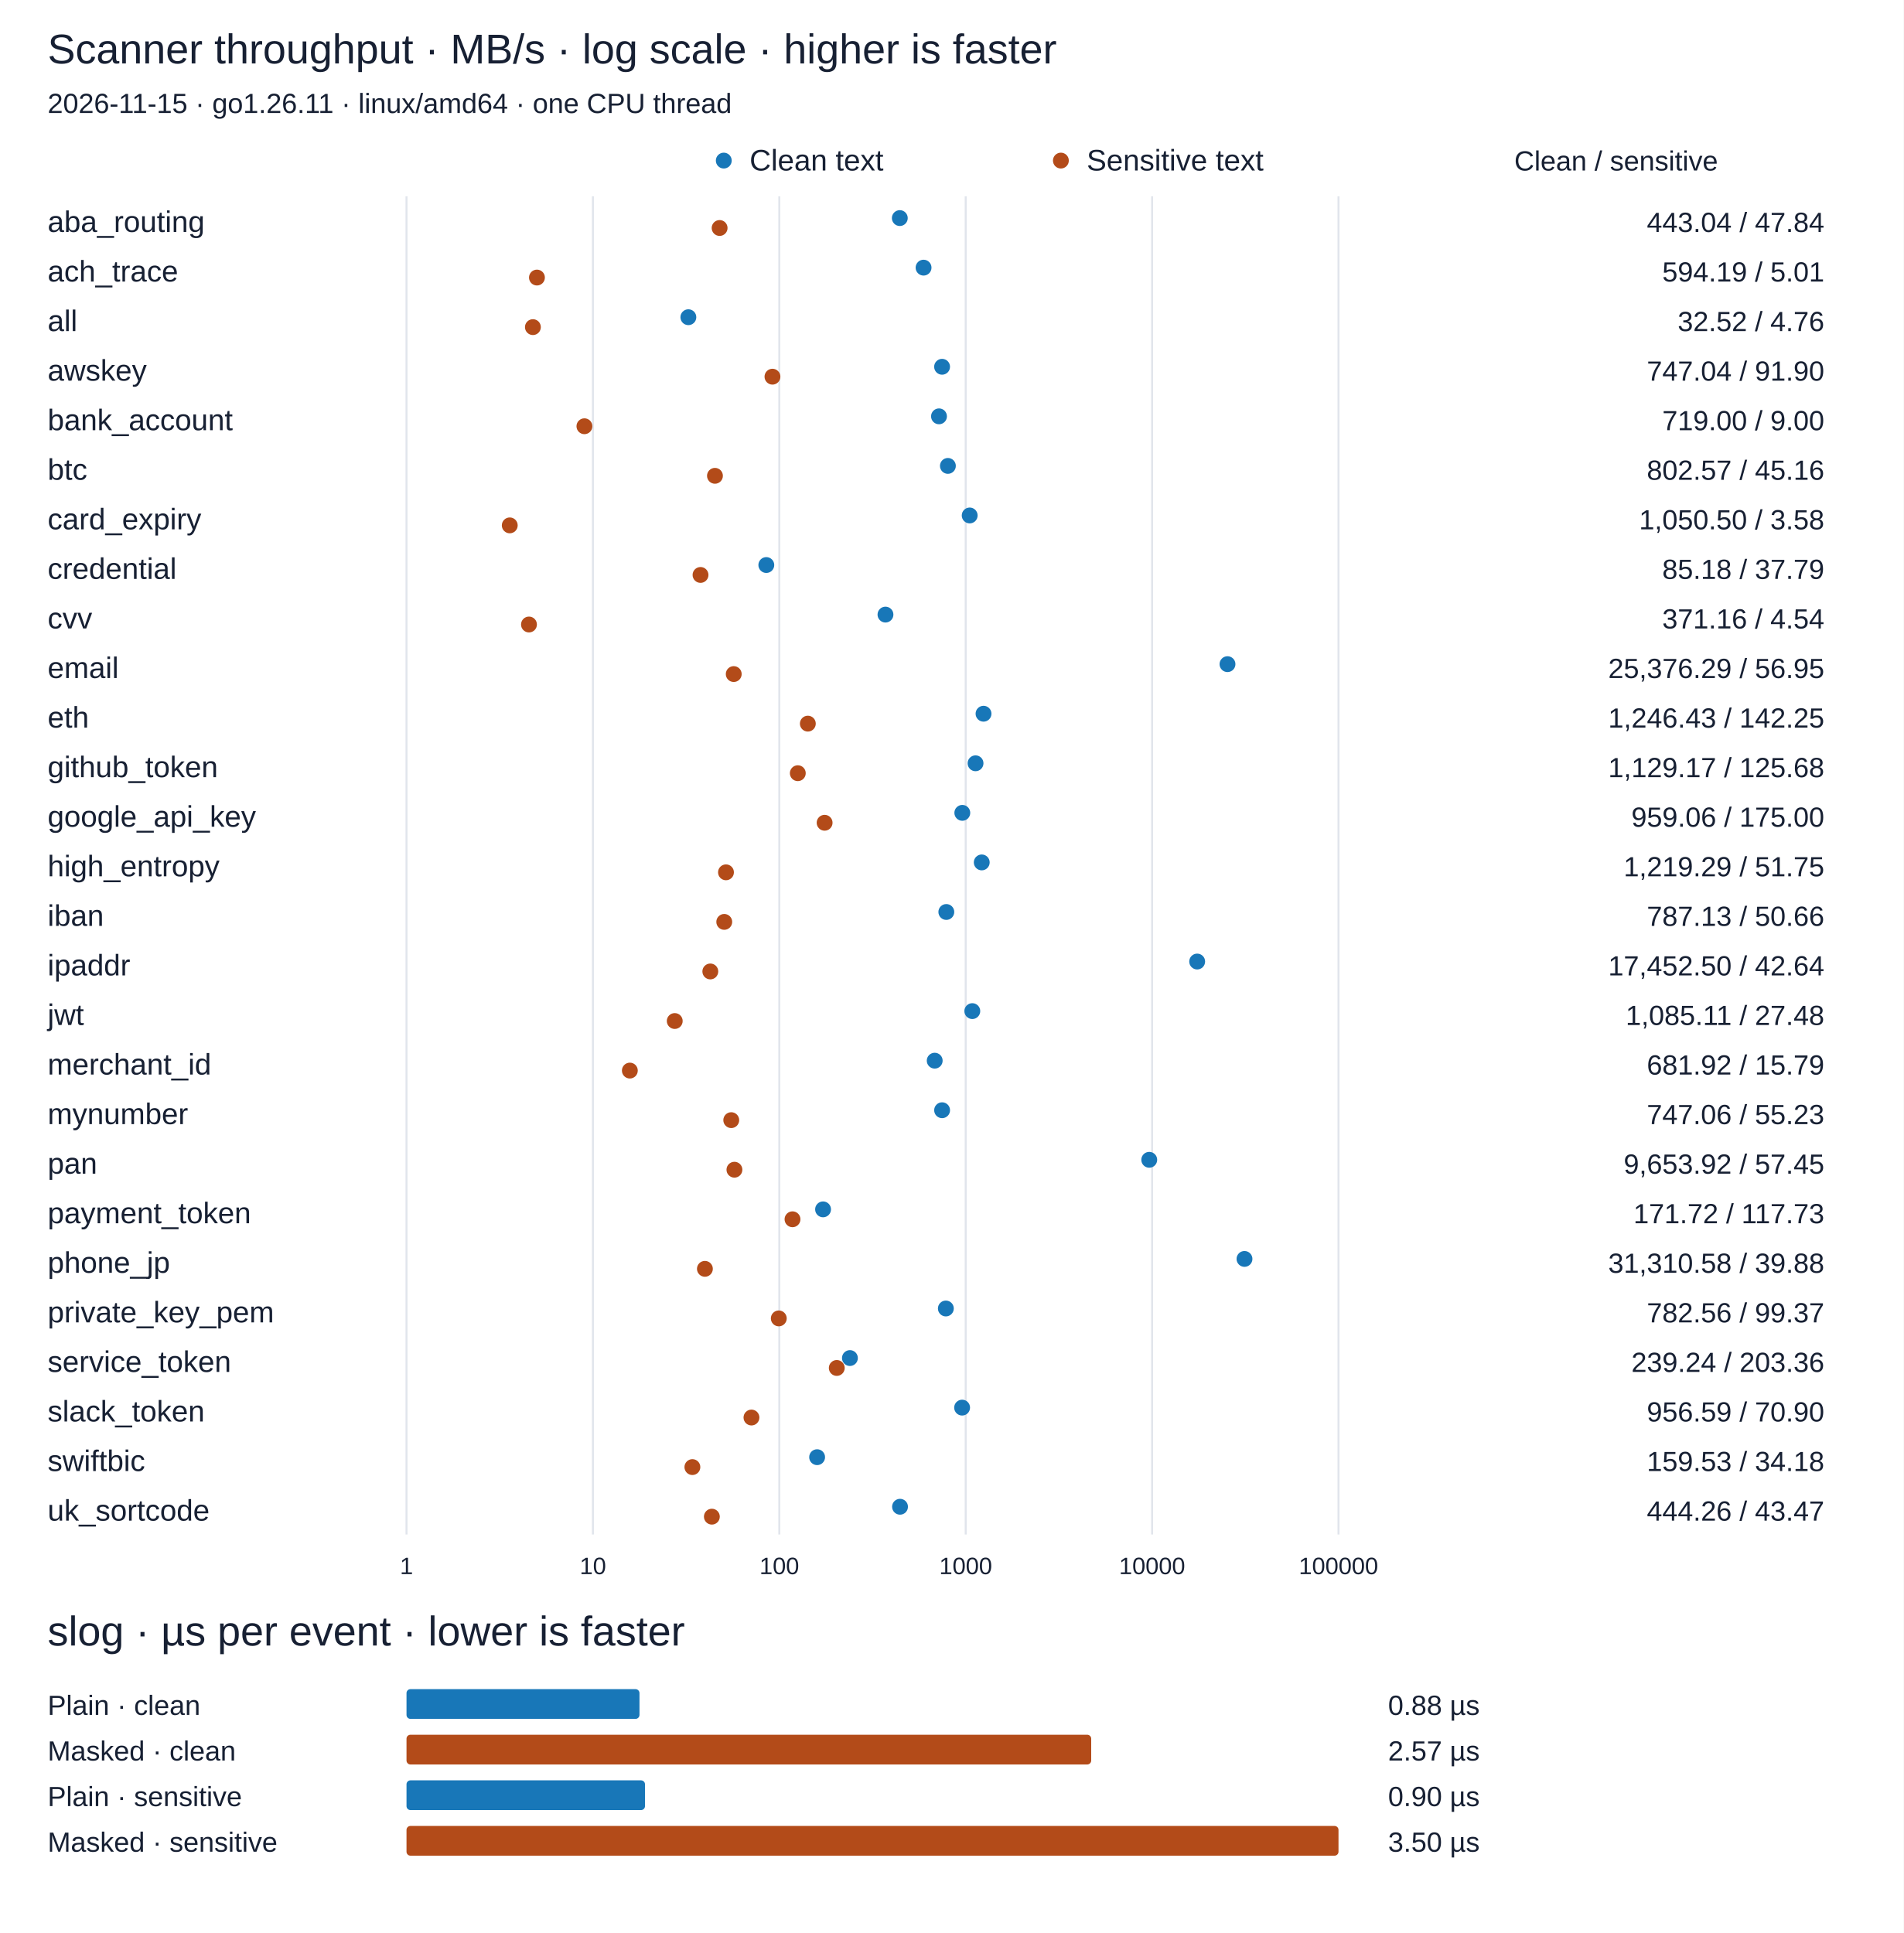
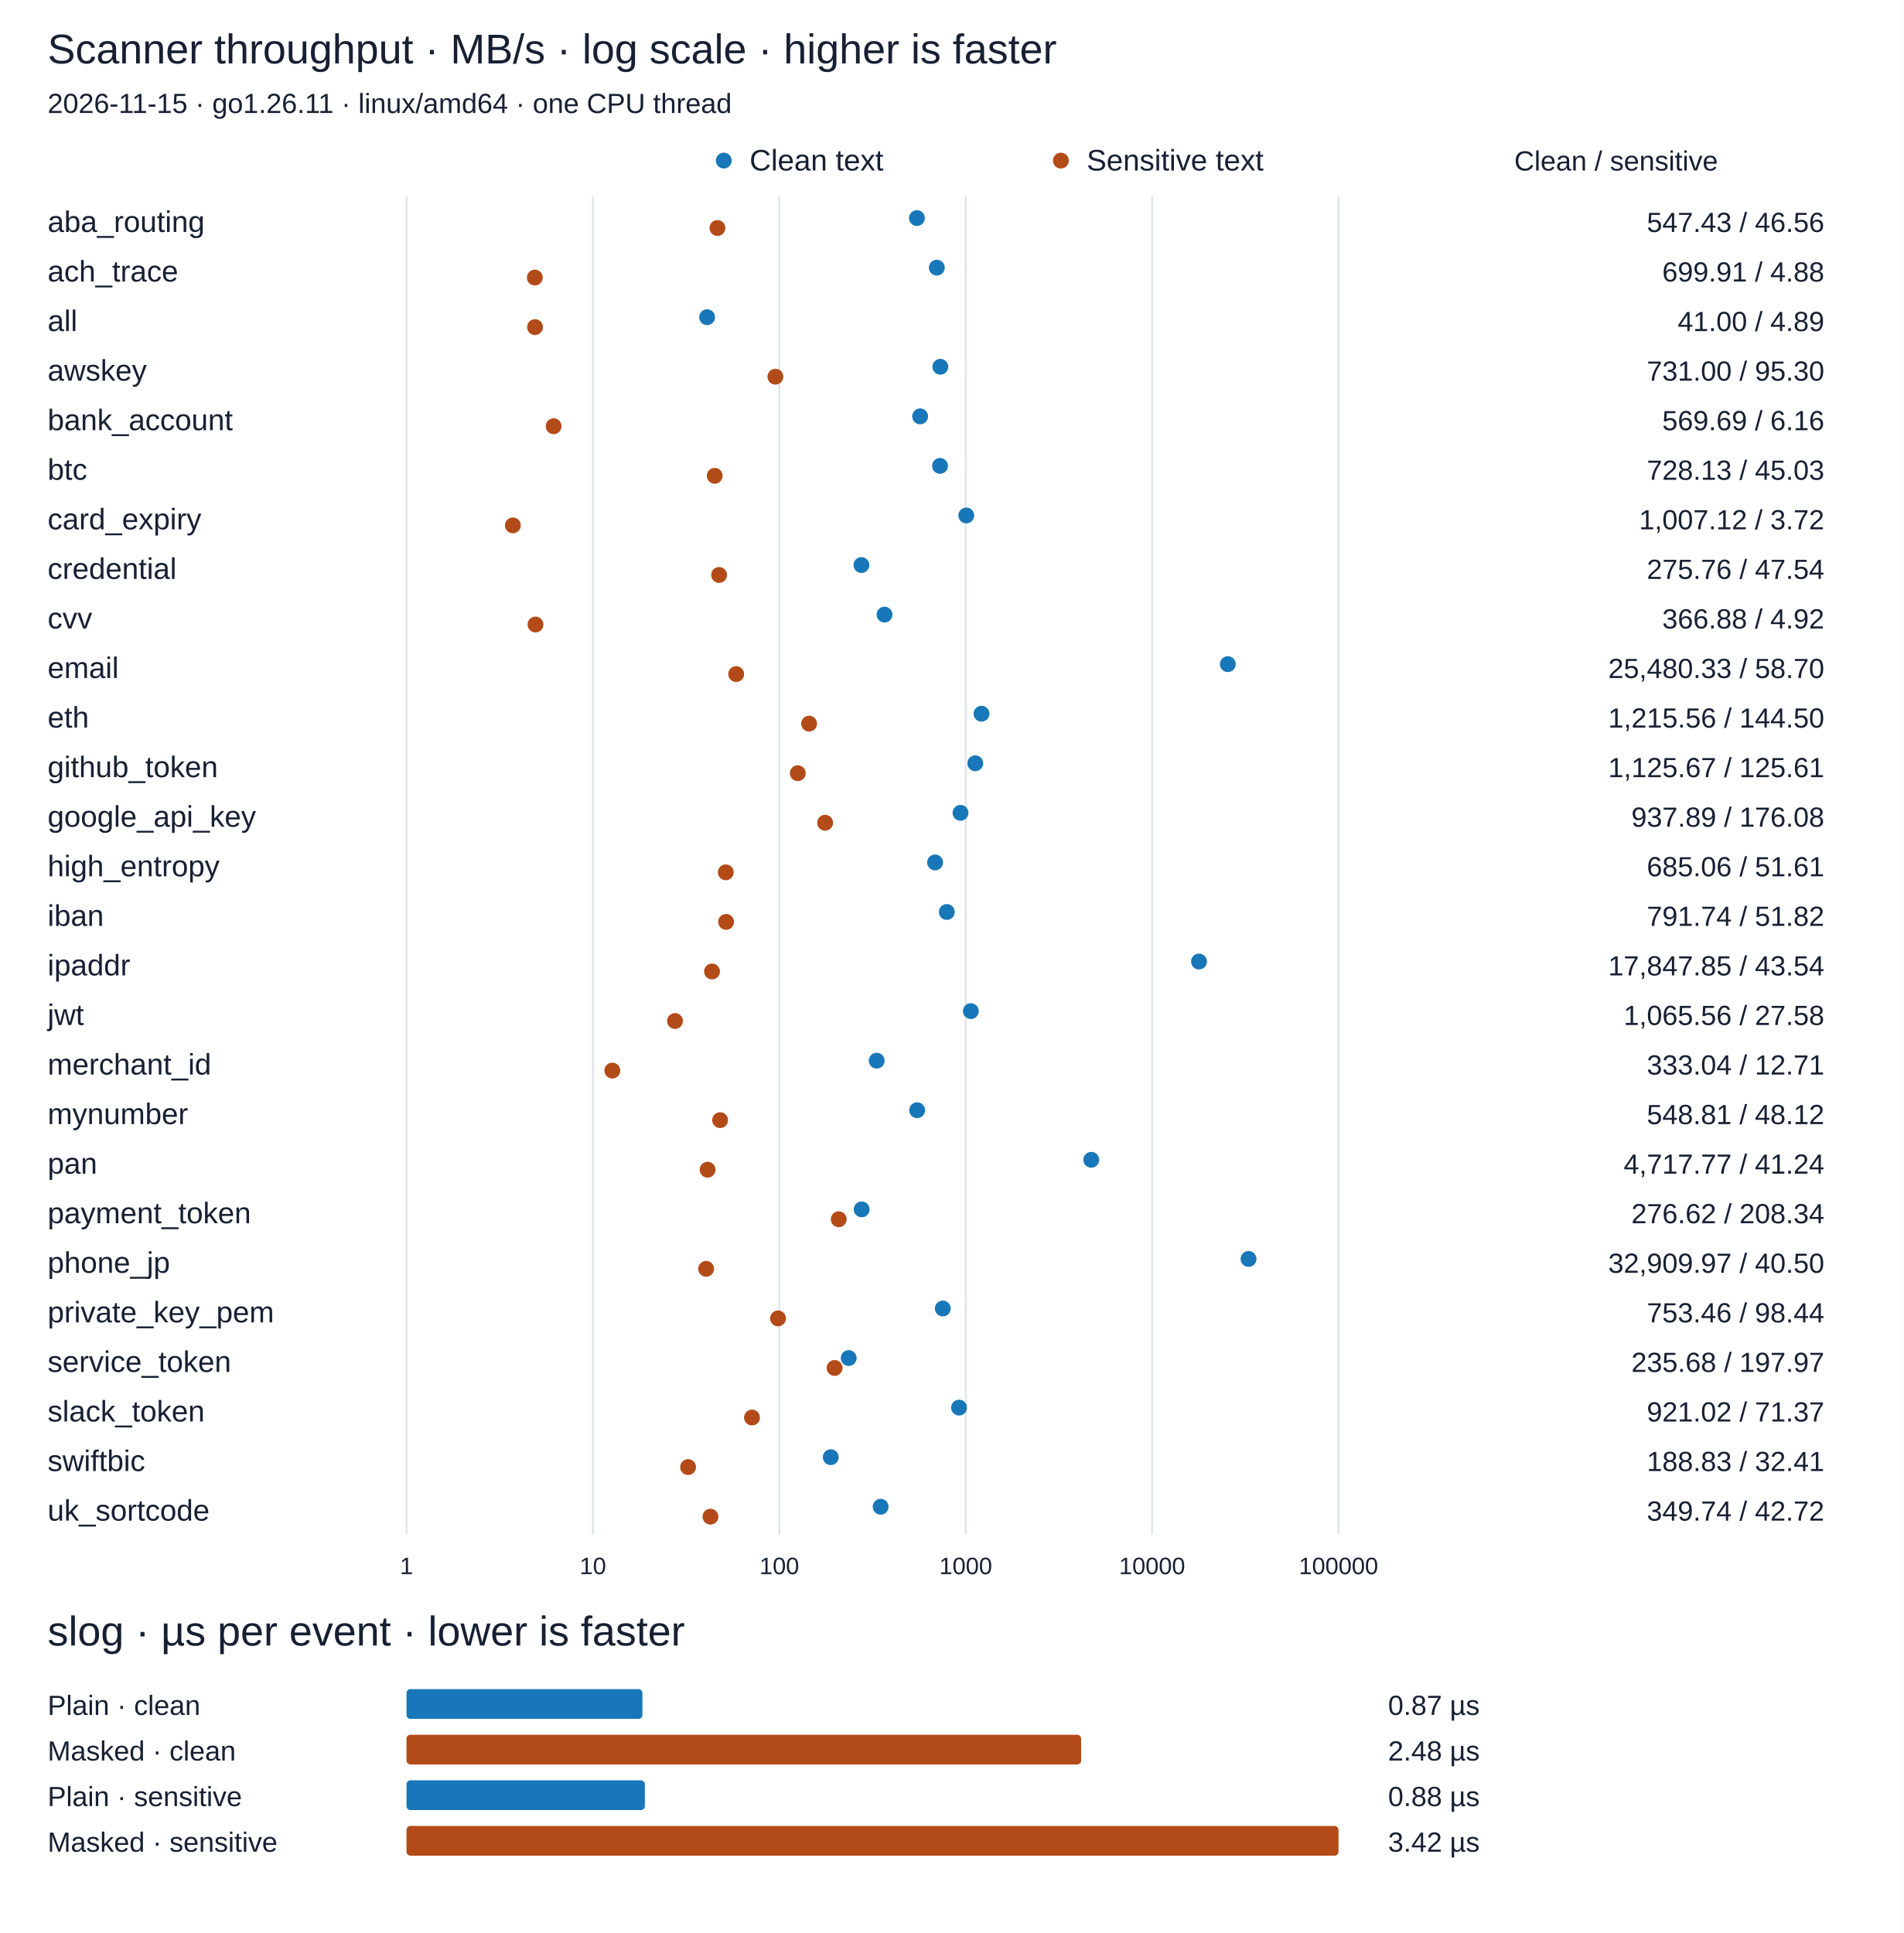
<svg xmlns="http://www.w3.org/2000/svg" width="960" height="975" viewBox="0 0 960 975" role="img">
  <rect width="100%" height="100%" fill="white" />
  <g font-family="Arial, sans-serif" font-size="15" fill="#172033">
    <text x="24" y="32" font-size="21" fill="#172033" text-anchor="start">Scanner throughput · MB/s · log scale · higher is faster</text>
    <text x="24" y="57" font-size="14" fill="#172033" text-anchor="start">2026-11-15 · go1.26.11 · linux/amd64 · one CPU thread</text>
    <circle cx="365.00" cy="81" r="4" fill="#1877b8" />
    <text x="378" y="86" font-size="15" fill="#172033" text-anchor="start">Clean text</text>
    <circle cx="535.00" cy="81" r="4" fill="#b34b19" />
    <text x="548" y="86" font-size="15" fill="#172033" text-anchor="start">Sensitive text</text>
    <text x="815" y="86" font-size="14" fill="#172033" text-anchor="middle">Clean / sensitive</text>
    <path d="M205.0,99 L205.0,774" stroke="#e1e5ec" />
    <text x="205.0" y="794" font-size="12" fill="#172033" text-anchor="middle">1</text>
    <path d="M299.0,99 L299.0,774" stroke="#e1e5ec" />
    <text x="299.0" y="794" font-size="12" fill="#172033" text-anchor="middle">10</text>
    <path d="M393.0,99 L393.0,774" stroke="#e1e5ec" />
    <text x="393.0" y="794" font-size="12" fill="#172033" text-anchor="middle">100</text>
    <path d="M487.0,99 L487.0,774" stroke="#e1e5ec" />
    <text x="487.0" y="794" font-size="12" fill="#172033" text-anchor="middle">1000</text>
    <path d="M581.0,99 L581.0,774" stroke="#e1e5ec" />
    <text x="581.0" y="794" font-size="12" fill="#172033" text-anchor="middle">10000</text>
    <path d="M675.0,99 L675.0,774" stroke="#e1e5ec" />
    <text x="675.0" y="794" font-size="12" fill="#172033" text-anchor="middle">100000</text>
    <text x="24" y="117" font-size="15" fill="#172033" text-anchor="start">aba_routing</text>
-     <circle cx="453.77" cy="110" r="4" fill="#1877b8" />
-     <circle cx="362.90" cy="115" r="4" fill="#b34b19" />
-     <text x="920" y="117" font-size="14" fill="#172033" text-anchor="end">443.04 / 47.84</text>
+     <circle cx="462.40" cy="110" r="4" fill="#1877b8" />
+     <circle cx="361.80" cy="115" r="4" fill="#b34b19" />
+     <text x="920" y="117" font-size="14" fill="#172033" text-anchor="end">547.43 / 46.56</text>
    <text x="24" y="142" font-size="15" fill="#172033" text-anchor="start">ach_trace</text>
-     <circle cx="465.75" cy="135" r="4" fill="#1877b8" />
-     <circle cx="270.78" cy="140" r="4" fill="#b34b19" />
-     <text x="920" y="142" font-size="14" fill="#172033" text-anchor="end">594.19 / 5.01</text>
+     <circle cx="472.43" cy="135" r="4" fill="#1877b8" />
+     <circle cx="269.71" cy="140" r="4" fill="#b34b19" />
+     <text x="920" y="142" font-size="14" fill="#172033" text-anchor="end">699.91 / 4.88</text>
    <text x="24" y="167" font-size="15" fill="#172033" text-anchor="start">all</text>
-     <circle cx="347.14" cy="160" r="4" fill="#1877b8" />
-     <circle cx="268.74" cy="165" r="4" fill="#b34b19" />
-     <text x="920" y="167" font-size="14" fill="#172033" text-anchor="end">32.52 / 4.76</text>
+     <circle cx="356.60" cy="160" r="4" fill="#1877b8" />
+     <circle cx="269.80" cy="165" r="4" fill="#b34b19" />
+     <text x="920" y="167" font-size="14" fill="#172033" text-anchor="end">41.00 / 4.89</text>
    <text x="24" y="192" font-size="15" fill="#172033" text-anchor="start">awskey</text>
-     <circle cx="475.09" cy="185" r="4" fill="#1877b8" />
-     <circle cx="389.55" cy="190" r="4" fill="#b34b19" />
-     <text x="920" y="192" font-size="14" fill="#172033" text-anchor="end">747.04 / 91.90</text>
+     <circle cx="474.21" cy="185" r="4" fill="#1877b8" />
+     <circle cx="391.03" cy="190" r="4" fill="#b34b19" />
+     <text x="920" y="192" font-size="14" fill="#172033" text-anchor="end">731.00 / 95.30</text>
    <text x="24" y="217" font-size="15" fill="#172033" text-anchor="start">bank_account</text>
-     <circle cx="473.53" cy="210" r="4" fill="#1877b8" />
-     <circle cx="294.72" cy="215" r="4" fill="#b34b19" />
-     <text x="920" y="217" font-size="14" fill="#172033" text-anchor="end">719.00 / 9.00</text>
+     <circle cx="464.03" cy="210" r="4" fill="#1877b8" />
+     <circle cx="279.19" cy="215" r="4" fill="#b34b19" />
+     <text x="920" y="217" font-size="14" fill="#172033" text-anchor="end">569.69 / 6.16</text>
    <text x="24" y="242" font-size="15" fill="#172033" text-anchor="start">btc</text>
-     <circle cx="478.02" cy="235" r="4" fill="#1877b8" />
-     <circle cx="360.55" cy="240" r="4" fill="#b34b19" />
-     <text x="920" y="242" font-size="14" fill="#172033" text-anchor="end">802.57 / 45.16</text>
+     <circle cx="474.05" cy="235" r="4" fill="#1877b8" />
+     <circle cx="360.43" cy="240" r="4" fill="#b34b19" />
+     <text x="920" y="242" font-size="14" fill="#172033" text-anchor="end">728.13 / 45.03</text>
    <text x="24" y="267" font-size="15" fill="#172033" text-anchor="start">card_expiry</text>
-     <circle cx="489.01" cy="260" r="4" fill="#1877b8" />
-     <circle cx="257.07" cy="265" r="4" fill="#b34b19" />
-     <text x="920" y="267" font-size="14" fill="#172033" text-anchor="end">1,050.50 / 3.58</text>
+     <circle cx="487.29" cy="260" r="4" fill="#1877b8" />
+     <circle cx="258.63" cy="265" r="4" fill="#b34b19" />
+     <text x="920" y="267" font-size="14" fill="#172033" text-anchor="end">1,007.12 / 3.72</text>
    <text x="24" y="292" font-size="15" fill="#172033" text-anchor="start">credential</text>
-     <circle cx="386.45" cy="285" r="4" fill="#1877b8" />
-     <circle cx="353.27" cy="290" r="4" fill="#b34b19" />
-     <text x="920" y="292" font-size="14" fill="#172033" text-anchor="end">85.18 / 37.79</text>
+     <circle cx="434.41" cy="285" r="4" fill="#1877b8" />
+     <circle cx="362.64" cy="290" r="4" fill="#b34b19" />
+     <text x="920" y="292" font-size="14" fill="#172033" text-anchor="end">275.76 / 47.54</text>
    <text x="24" y="317" font-size="15" fill="#172033" text-anchor="start">cvv</text>
-     <circle cx="446.54" cy="310" r="4" fill="#1877b8" />
-     <circle cx="266.76" cy="315" r="4" fill="#b34b19" />
-     <text x="920" y="317" font-size="14" fill="#172033" text-anchor="end">371.16 / 4.54</text>
+     <circle cx="446.07" cy="310" r="4" fill="#1877b8" />
+     <circle cx="270.04" cy="315" r="4" fill="#b34b19" />
+     <text x="920" y="317" font-size="14" fill="#172033" text-anchor="end">366.88 / 4.92</text>
    <text x="24" y="342" font-size="15" fill="#172033" text-anchor="start">email</text>
-     <circle cx="619.02" cy="335" r="4" fill="#1877b8" />
-     <circle cx="370.02" cy="340" r="4" fill="#b34b19" />
-     <text x="920" y="342" font-size="14" fill="#172033" text-anchor="end">25,376.29 / 56.95</text>
+     <circle cx="619.18" cy="335" r="4" fill="#1877b8" />
+     <circle cx="371.25" cy="340" r="4" fill="#b34b19" />
+     <text x="920" y="342" font-size="14" fill="#172033" text-anchor="end">25,480.33 / 58.70</text>
    <text x="24" y="367" font-size="15" fill="#172033" text-anchor="start">eth</text>
-     <circle cx="495.99" cy="360" r="4" fill="#1877b8" />
-     <circle cx="407.39" cy="365" r="4" fill="#b34b19" />
-     <text x="920" y="367" font-size="14" fill="#172033" text-anchor="end">1,246.43 / 142.25</text>
+     <circle cx="494.97" cy="360" r="4" fill="#1877b8" />
+     <circle cx="408.03" cy="365" r="4" fill="#b34b19" />
+     <text x="920" y="367" font-size="14" fill="#172033" text-anchor="end">1,215.56 / 144.50</text>
    <text x="24" y="392" font-size="15" fill="#172033" text-anchor="start">github_token</text>
-     <circle cx="491.96" cy="385" r="4" fill="#1877b8" />
-     <circle cx="402.33" cy="390" r="4" fill="#b34b19" />
-     <text x="920" y="392" font-size="14" fill="#172033" text-anchor="end">1,129.17 / 125.68</text>
+     <circle cx="491.83" cy="385" r="4" fill="#1877b8" />
+     <circle cx="402.31" cy="390" r="4" fill="#b34b19" />
+     <text x="920" y="392" font-size="14" fill="#172033" text-anchor="end">1,125.67 / 125.61</text>
    <text x="24" y="417" font-size="15" fill="#172033" text-anchor="start">google_api_key</text>
-     <circle cx="485.29" cy="410" r="4" fill="#1877b8" />
-     <circle cx="415.85" cy="415" r="4" fill="#b34b19" />
-     <text x="920" y="417" font-size="14" fill="#172033" text-anchor="end">959.06 / 175.00</text>
+     <circle cx="484.38" cy="410" r="4" fill="#1877b8" />
+     <circle cx="416.10" cy="415" r="4" fill="#b34b19" />
+     <text x="920" y="417" font-size="14" fill="#172033" text-anchor="end">937.89 / 176.08</text>
    <text x="24" y="442" font-size="15" fill="#172033" text-anchor="start">high_entropy</text>
-     <circle cx="495.09" cy="435" r="4" fill="#1877b8" />
-     <circle cx="366.11" cy="440" r="4" fill="#b34b19" />
-     <text x="920" y="442" font-size="14" fill="#172033" text-anchor="end">1,219.29 / 51.75</text>
+     <circle cx="471.56" cy="435" r="4" fill="#1877b8" />
+     <circle cx="366.00" cy="440" r="4" fill="#b34b19" />
+     <text x="920" y="442" font-size="14" fill="#172033" text-anchor="end">685.06 / 51.61</text>
    <text x="24" y="467" font-size="15" fill="#172033" text-anchor="start">iban</text>
-     <circle cx="477.23" cy="460" r="4" fill="#1877b8" />
-     <circle cx="365.24" cy="465" r="4" fill="#b34b19" />
-     <text x="920" y="467" font-size="14" fill="#172033" text-anchor="end">787.13 / 50.66</text>
+     <circle cx="477.47" cy="460" r="4" fill="#1877b8" />
+     <circle cx="366.16" cy="465" r="4" fill="#b34b19" />
+     <text x="920" y="467" font-size="14" fill="#172033" text-anchor="end">791.74 / 51.82</text>
    <text x="24" y="492" font-size="15" fill="#172033" text-anchor="start">ipaddr</text>
-     <circle cx="603.73" cy="485" r="4" fill="#1877b8" />
-     <circle cx="358.21" cy="490" r="4" fill="#b34b19" />
-     <text x="920" y="492" font-size="14" fill="#172033" text-anchor="end">17,452.50 / 42.64</text>
+     <circle cx="604.65" cy="485" r="4" fill="#1877b8" />
+     <circle cx="359.06" cy="490" r="4" fill="#b34b19" />
+     <text x="920" y="492" font-size="14" fill="#172033" text-anchor="end">17,847.85 / 43.54</text>
    <text x="24" y="517" font-size="15" fill="#172033" text-anchor="start">jwt</text>
-     <circle cx="490.33" cy="510" r="4" fill="#1877b8" />
-     <circle cx="340.27" cy="515" r="4" fill="#b34b19" />
-     <text x="920" y="517" font-size="14" fill="#172033" text-anchor="end">1,085.11 / 27.48</text>
+     <circle cx="489.59" cy="510" r="4" fill="#1877b8" />
+     <circle cx="340.41" cy="515" r="4" fill="#b34b19" />
+     <text x="920" y="517" font-size="14" fill="#172033" text-anchor="end">1,065.56 / 27.58</text>
    <text x="24" y="542" font-size="15" fill="#172033" text-anchor="start">merchant_id</text>
-     <circle cx="471.37" cy="535" r="4" fill="#1877b8" />
-     <circle cx="317.63" cy="540" r="4" fill="#b34b19" />
-     <text x="920" y="542" font-size="14" fill="#172033" text-anchor="end">681.92 / 15.79</text>
+     <circle cx="442.11" cy="535" r="4" fill="#1877b8" />
+     <circle cx="308.79" cy="540" r="4" fill="#b34b19" />
+     <text x="920" y="542" font-size="14" fill="#172033" text-anchor="end">333.04 / 12.71</text>
    <text x="24" y="567" font-size="15" fill="#172033" text-anchor="start">mynumber</text>
-     <circle cx="475.10" cy="560" r="4" fill="#1877b8" />
-     <circle cx="368.77" cy="565" r="4" fill="#b34b19" />
-     <text x="920" y="567" font-size="14" fill="#172033" text-anchor="end">747.06 / 55.23</text>
+     <circle cx="462.51" cy="560" r="4" fill="#1877b8" />
+     <circle cx="363.14" cy="565" r="4" fill="#b34b19" />
+     <text x="920" y="567" font-size="14" fill="#172033" text-anchor="end">548.81 / 48.12</text>
    <text x="24" y="592" font-size="15" fill="#172033" text-anchor="start">pan</text>
-     <circle cx="579.56" cy="585" r="4" fill="#1877b8" />
-     <circle cx="370.37" cy="590" r="4" fill="#b34b19" />
-     <text x="920" y="592" font-size="14" fill="#172033" text-anchor="end">9,653.92 / 57.45</text>
+     <circle cx="550.33" cy="585" r="4" fill="#1877b8" />
+     <circle cx="356.84" cy="590" r="4" fill="#b34b19" />
+     <text x="920" y="592" font-size="14" fill="#172033" text-anchor="end">4,717.77 / 41.24</text>
    <text x="24" y="617" font-size="15" fill="#172033" text-anchor="start">payment_token</text>
-     <circle cx="415.07" cy="610" r="4" fill="#1877b8" />
-     <circle cx="399.66" cy="615" r="4" fill="#b34b19" />
-     <text x="920" y="617" font-size="14" fill="#172033" text-anchor="end">171.72 / 117.73</text>
+     <circle cx="434.54" cy="610" r="4" fill="#1877b8" />
+     <circle cx="422.97" cy="615" r="4" fill="#b34b19" />
+     <text x="920" y="617" font-size="14" fill="#172033" text-anchor="end">276.62 / 208.34</text>
    <text x="24" y="642" font-size="15" fill="#172033" text-anchor="start">phone_jp</text>
-     <circle cx="627.59" cy="635" r="4" fill="#1877b8" />
-     <circle cx="355.48" cy="640" r="4" fill="#b34b19" />
-     <text x="920" y="642" font-size="14" fill="#172033" text-anchor="end">31,310.58 / 39.88</text>
+     <circle cx="629.63" cy="635" r="4" fill="#1877b8" />
+     <circle cx="356.10" cy="640" r="4" fill="#b34b19" />
+     <text x="920" y="642" font-size="14" fill="#172033" text-anchor="end">32,909.97 / 40.50</text>
    <text x="24" y="667" font-size="15" fill="#172033" text-anchor="start">private_key_pem</text>
-     <circle cx="476.99" cy="660" r="4" fill="#1877b8" />
-     <circle cx="392.74" cy="665" r="4" fill="#b34b19" />
-     <text x="920" y="667" font-size="14" fill="#172033" text-anchor="end">782.56 / 99.37</text>
+     <circle cx="475.44" cy="660" r="4" fill="#1877b8" />
+     <circle cx="392.36" cy="665" r="4" fill="#b34b19" />
+     <text x="920" y="667" font-size="14" fill="#172033" text-anchor="end">753.46 / 98.44</text>
    <text x="24" y="692" font-size="15" fill="#172033" text-anchor="start">service_token</text>
-     <circle cx="428.61" cy="685" r="4" fill="#1877b8" />
-     <circle cx="421.98" cy="690" r="4" fill="#b34b19" />
-     <text x="920" y="692" font-size="14" fill="#172033" text-anchor="end">239.24 / 203.36</text>
+     <circle cx="428.00" cy="685" r="4" fill="#1877b8" />
+     <circle cx="420.88" cy="690" r="4" fill="#b34b19" />
+     <text x="920" y="692" font-size="14" fill="#172033" text-anchor="end">235.68 / 197.97</text>
    <text x="24" y="717" font-size="15" fill="#172033" text-anchor="start">slack_token</text>
-     <circle cx="485.19" cy="710" r="4" fill="#1877b8" />
-     <circle cx="378.96" cy="715" r="4" fill="#b34b19" />
-     <text x="920" y="717" font-size="14" fill="#172033" text-anchor="end">956.59 / 70.90</text>
+     <circle cx="483.64" cy="710" r="4" fill="#1877b8" />
+     <circle cx="379.23" cy="715" r="4" fill="#b34b19" />
+     <text x="920" y="717" font-size="14" fill="#172033" text-anchor="end">921.02 / 71.37</text>
    <text x="24" y="742" font-size="15" fill="#172033" text-anchor="start">swiftbic</text>
-     <circle cx="412.07" cy="735" r="4" fill="#1877b8" />
-     <circle cx="349.17" cy="740" r="4" fill="#b34b19" />
-     <text x="920" y="742" font-size="14" fill="#172033" text-anchor="end">159.53 / 34.18</text>
+     <circle cx="418.95" cy="735" r="4" fill="#1877b8" />
+     <circle cx="347.00" cy="740" r="4" fill="#b34b19" />
+     <text x="920" y="742" font-size="14" fill="#172033" text-anchor="end">188.83 / 32.41</text>
    <text x="24" y="767" font-size="15" fill="#172033" text-anchor="start">uk_sortcode</text>
-     <circle cx="453.88" cy="760" r="4" fill="#1877b8" />
-     <circle cx="358.99" cy="765" r="4" fill="#b34b19" />
-     <text x="920" y="767" font-size="14" fill="#172033" text-anchor="end">444.26 / 43.47</text>
+     <circle cx="444.11" cy="760" r="4" fill="#1877b8" />
+     <circle cx="358.28" cy="765" r="4" fill="#b34b19" />
+     <text x="920" y="767" font-size="14" fill="#172033" text-anchor="end">349.74 / 42.72</text>
    <text x="24" y="830" font-size="21" fill="#172033" text-anchor="start">slog · µs per event · lower is faster</text>
    <text x="24" y="865" font-size="14" fill="#172033" text-anchor="start">Plain · clean</text>
-     <rect x="205" y="852" width="117.49" height="15" rx="2" fill="#1877b8" />
-     <text x="700" y="865" font-size="14" fill="#172033" text-anchor="start">0.88 µs</text>
+     <rect x="205" y="852" width="118.98" height="15" rx="2" fill="#1877b8" />
+     <text x="700" y="865" font-size="14" fill="#172033" text-anchor="start">0.87 µs</text>
    <text x="24" y="888" font-size="14" fill="#172033" text-anchor="start">Masked · clean</text>
-     <rect x="205" y="875" width="345.29" height="15" rx="2" fill="#b34b19" />
-     <text x="700" y="888" font-size="14" fill="#172033" text-anchor="start">2.57 µs</text>
+     <rect x="205" y="875" width="340.21" height="15" rx="2" fill="#b34b19" />
+     <text x="700" y="888" font-size="14" fill="#172033" text-anchor="start">2.48 µs</text>
    <text x="24" y="911" font-size="14" fill="#172033" text-anchor="start">Plain · sensitive</text>
-     <rect x="205" y="898" width="120.27" height="15" rx="2" fill="#1877b8" />
-     <text x="700" y="911" font-size="14" fill="#172033" text-anchor="start">0.90 µs</text>
+     <rect x="205" y="898" width="120.20" height="15" rx="2" fill="#1877b8" />
+     <text x="700" y="911" font-size="14" fill="#172033" text-anchor="start">0.88 µs</text>
    <text x="24" y="934" font-size="14" fill="#172033" text-anchor="start">Masked · sensitive</text>
    <rect x="205" y="921" width="470.00" height="15" rx="2" fill="#b34b19" />
-     <text x="700" y="934" font-size="14" fill="#172033" text-anchor="start">3.50 µs</text>
+     <text x="700" y="934" font-size="14" fill="#172033" text-anchor="start">3.42 µs</text>
  </g>
</svg>
